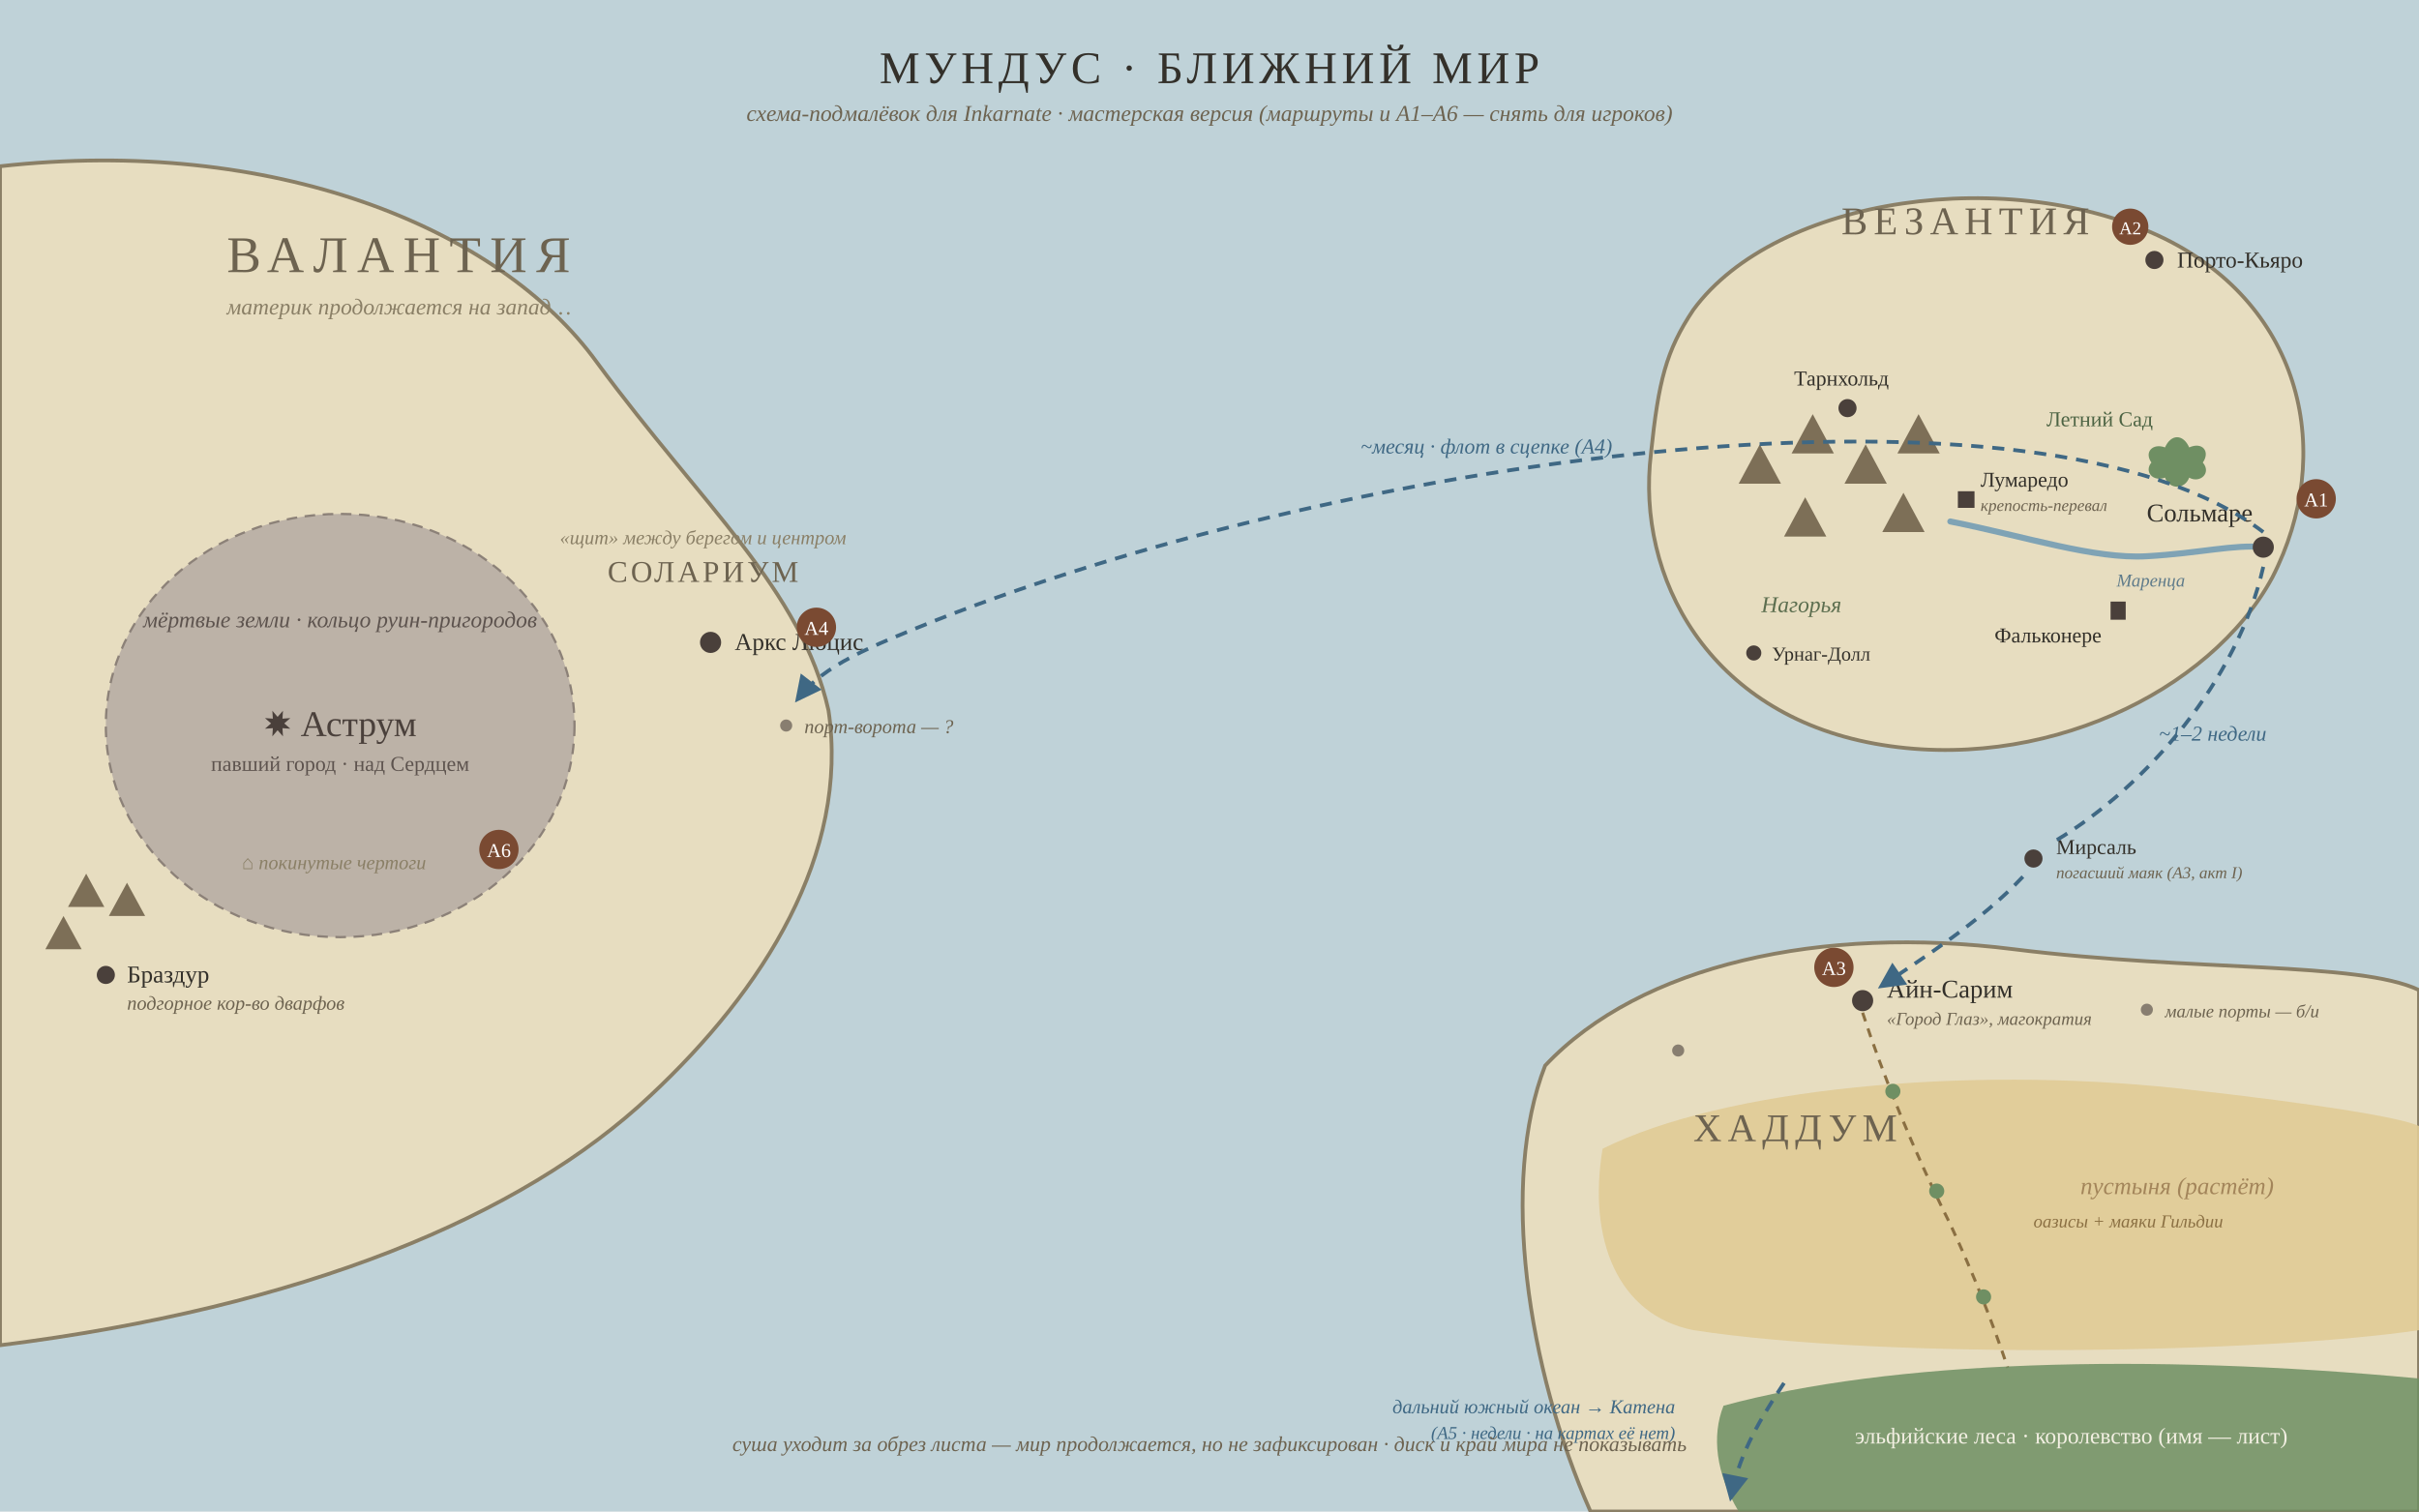
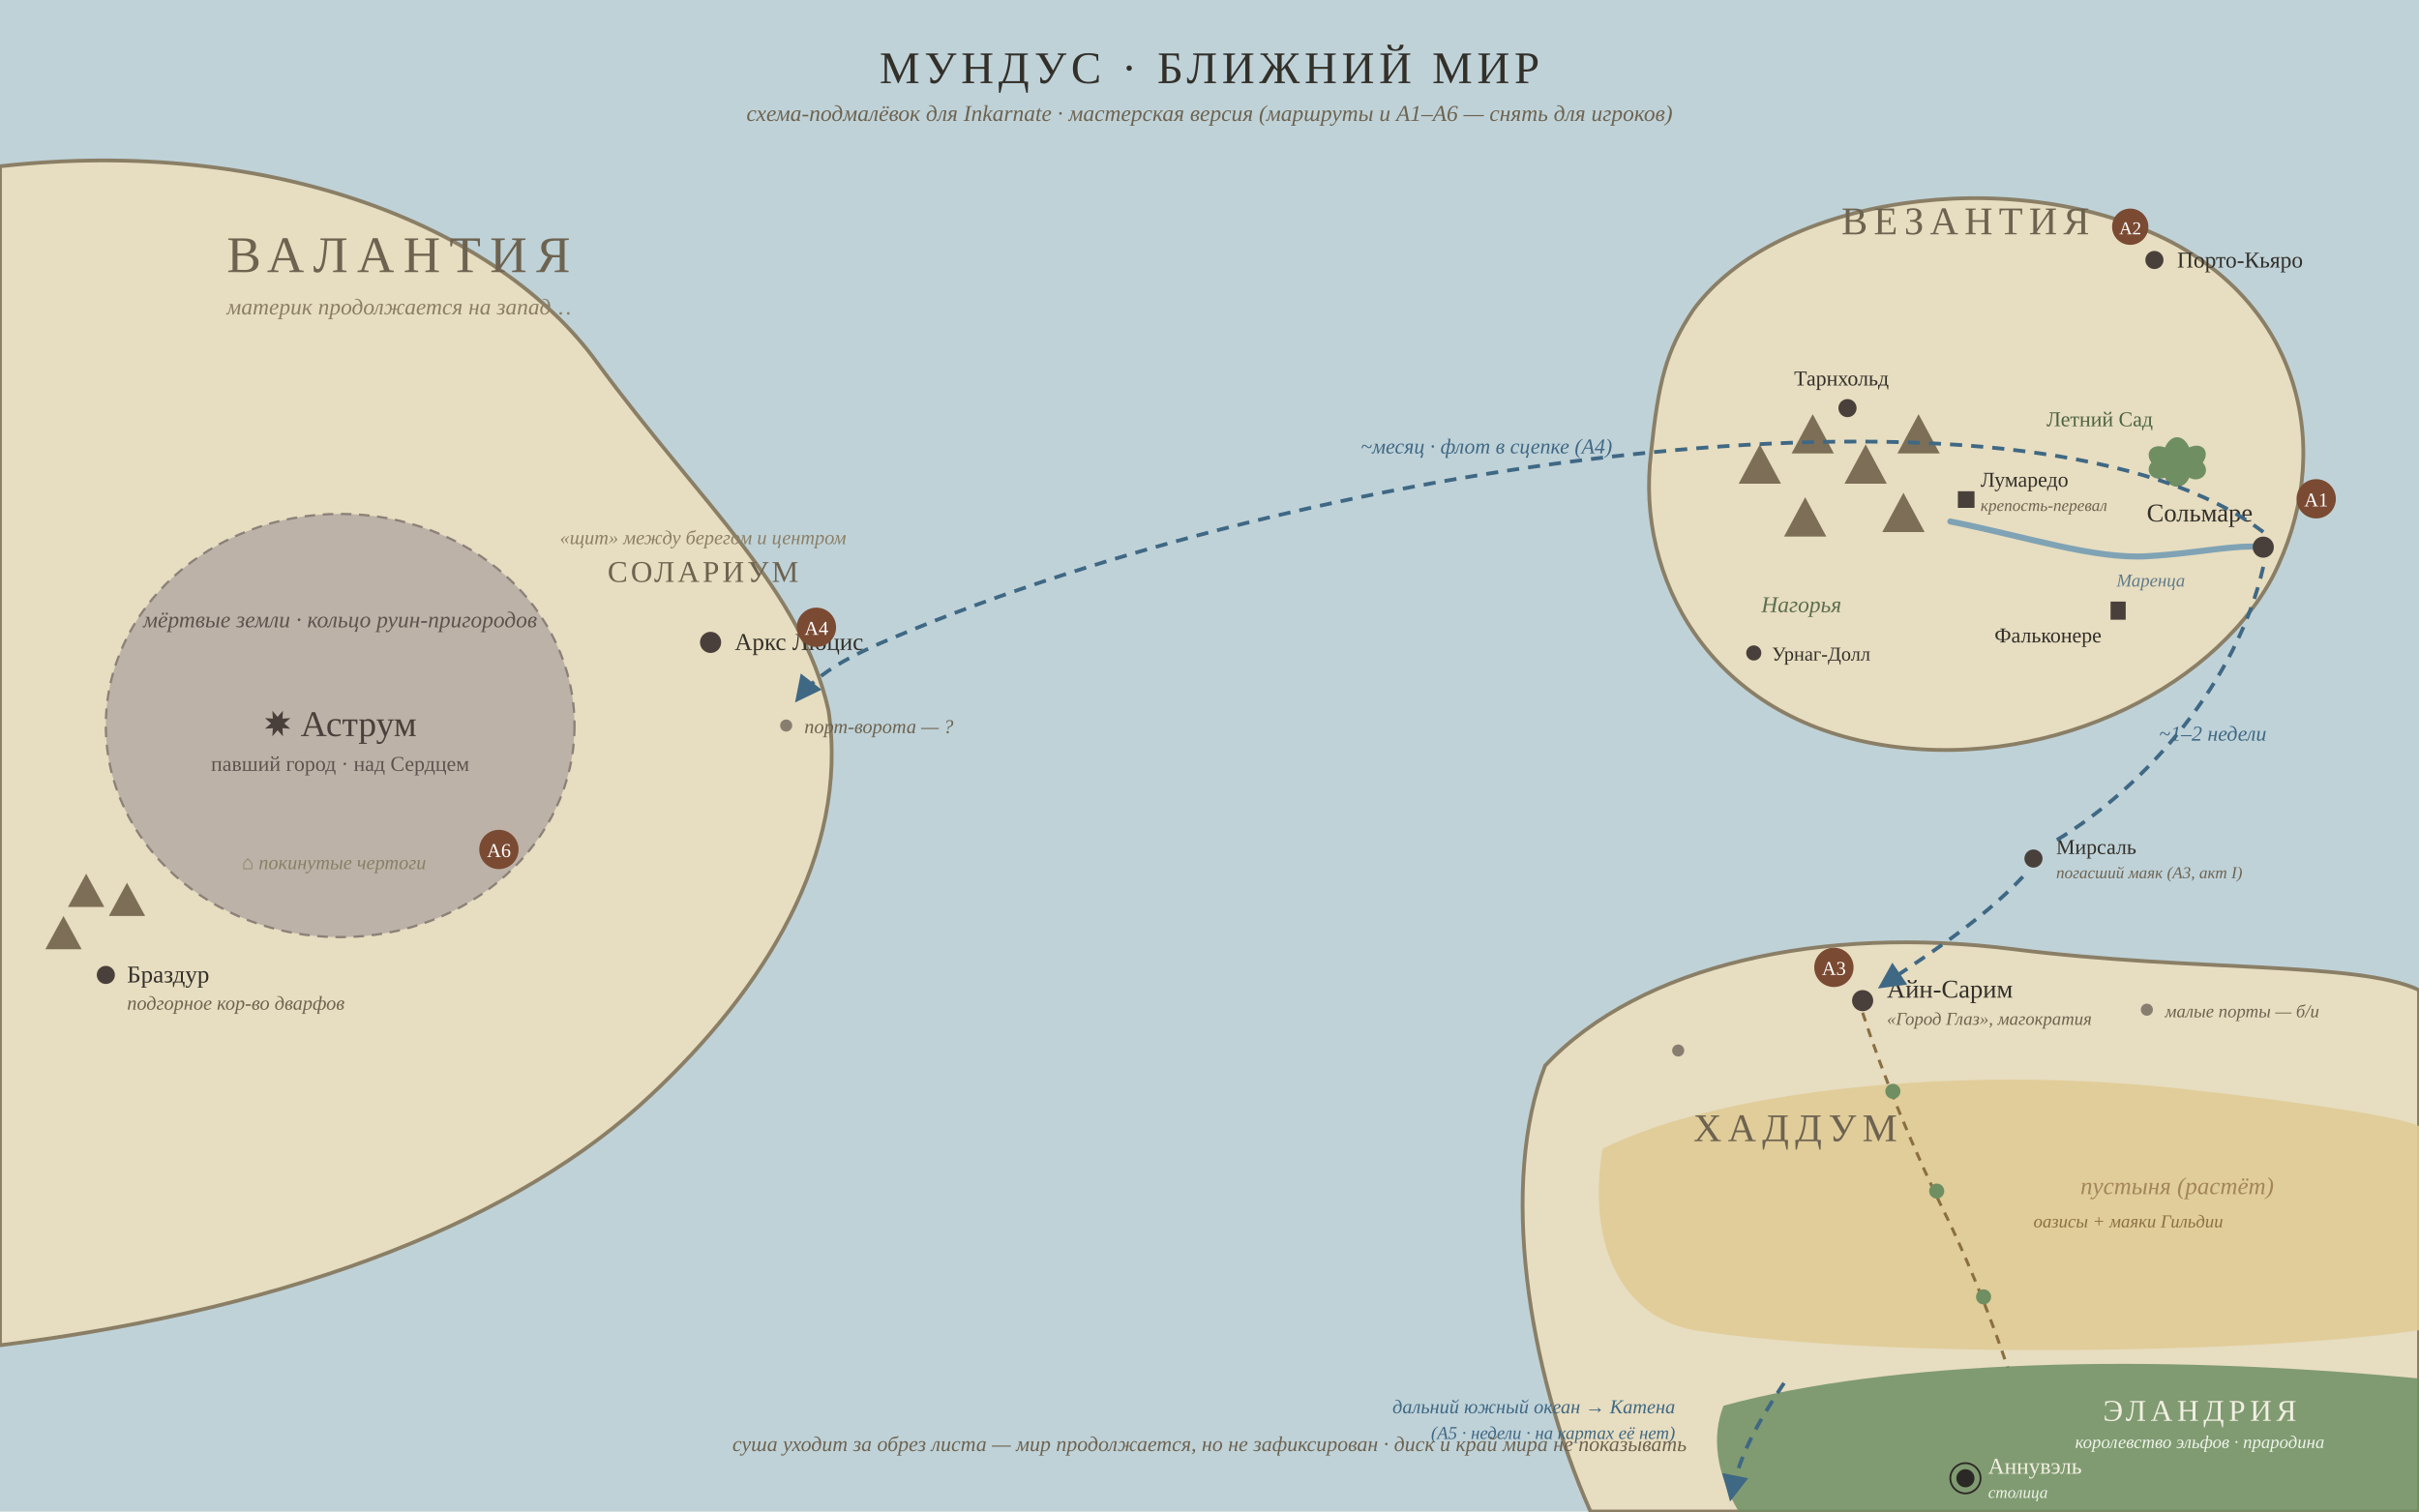
<svg xmlns="http://www.w3.org/2000/svg" viewBox="0 0 1600 1000" font-family="Georgia, 'Times New Roman', serif">
  <defs>
    <marker id="arr" viewBox="0 0 10 10" refX="8" refY="5" markerWidth="7" markerHeight="7" orient="auto">
      <path d="M0,0 L10,5 L0,10 z" fill="#3f6884" />
    </marker>
  </defs>
  <rect width="1600" height="1000" fill="#bfd2d8" />
  <path d="M0,110 C180,90 330,150 395,240 C465,335 530,390 548,470 C562,565 505,655 430,725 C345,805 200,865 0,890 Z" fill="#e7ddc0" stroke="#8a7f66" stroke-width="2.5" />
  <text x="150" y="180" font-size="34" letter-spacing="6" fill="#6d6350">ВАЛАНТИЯ</text>
  <text x="150" y="208" font-size="15" fill="#8a7f66" font-style="italic">материк продолжается на запад…</text>
  <ellipse cx="225" cy="480" rx="155" ry="140" fill="#b5aaa2" stroke="#7c716b" stroke-width="1.5" stroke-dasharray="7 5" opacity="0.85" />
  <text x="225" y="415" font-size="15" fill="#5d534e" text-anchor="middle" font-style="italic">мёртвые земли · кольцо руин-пригородов</text>
  <text x="225" y="487" font-size="24" text-anchor="middle" fill="#4a403b">✸ Аструм</text>
  <text x="225" y="510" font-size="14" text-anchor="middle" fill="#5d534e">павший город · над Сердцем</text>
  <circle cx="330" cy="562" r="13" fill="#7a4a32" />
  <text x="330" y="567" font-size="13" fill="#fff" text-anchor="middle">А6</text>
  <text x="465" y="385" font-size="20" letter-spacing="2" fill="#6d6350" text-anchor="middle">СОЛАРИУМ</text>
  <circle cx="470" cy="425" r="7" fill="#4a403b" />
  <text x="486" y="430" font-size="16" fill="#33302a">Аркс Люцис</text>
  <circle cx="520" cy="480" r="4" fill="#4a403b" opacity="0.6" />
  <text x="532" y="485" font-size="13" fill="#6d6350" font-style="italic">порт-ворота — ?</text>
  <circle cx="540" cy="415" r="13" fill="#7a4a32" />
  <text x="540" y="420" font-size="13" fill="#fff" text-anchor="middle">А4</text>
  <text x="465" y="360" font-size="13" fill="#8a7f66" font-style="italic" text-anchor="middle">«щит» между берегом и центром</text>
  <path d="M45,600 l12,-22 12,22 z M72,606 l12,-22 12,22 z M30,628 l12,-22 12,22 z" fill="#7d6f57" />
  <circle cx="70" cy="645" r="6" fill="#4a403b" />
  <text x="84" y="650" font-size="16" fill="#33302a">Браздур</text>
  <text x="84" y="668" font-size="13" fill="#6d6350" font-style="italic">подгорное кор-во дварфов</text>
  <text x="160" y="575" font-size="13" fill="#8a7f66" font-style="italic">⌂ покинутые чертоги</text>
  <path d="M1120,205 C1175,130 1330,108 1432,158 C1523,203 1545,300 1503,382 C1462,458 1350,512 1240,492 C1130,472 1082,382 1092,300 C1097,252 1102,232 1120,205 Z" fill="#e7ddc0" stroke="#8a7f66" stroke-width="2.5" />
  <text x="1300" y="155" font-size="26" letter-spacing="4" fill="#6d6350" text-anchor="middle">ВЕЗАНТИЯ</text>
  <path d="M1150,320 l14,-26 14,26 z M1185,300 l14,-26 14,26 z M1220,320 l14,-26 14,26 z M1255,300 l14,-26 14,26 z M1180,355 l14,-26 14,26 z M1245,352 l14,-26 14,26 z" fill="#7d6f57" />
  <path d="M1290,345 C1340,355 1385,370 1420,368 C1455,366 1478,360 1497,362" fill="none" stroke="#7fa3b5" stroke-width="4" stroke-linecap="round" />
  <text x="1400" y="388" font-size="12" fill="#5f7b8a" font-style="italic">Маренца</text>
  <circle cx="1497" cy="362" r="7" fill="#4a403b" />
  <text x="1490" y="345" font-size="17" fill="#33302a" text-anchor="end">Сольмаре</text>
  <circle cx="1532" cy="330" r="13" fill="#7a4a32" />
  <text x="1532" y="335" font-size="13" fill="#fff" text-anchor="middle">А1</text>
  <path d="M1432,296 c4,-9 12,-9 16,0 c9,-4 14,3 9,10 c6,7 -2,14 -9,10 c-3,8 -13,8 -16,0 c-8,3 -14,-4 -9,-10 c-5,-7 1,-13 9,-10 z" fill="#6f8f63" />
  <text x="1424" y="282" font-size="14" fill="#4c6343" text-anchor="end">Летний Сад</text>
  <rect x="1396" y="398" width="10" height="12" fill="#4a403b" />
  <text x="1390" y="425" font-size="14" fill="#33302a" text-anchor="end">Фальконере</text>
  <circle cx="1425" cy="172" r="6" fill="#4a403b" />
  <text x="1440" y="177" font-size="15" fill="#33302a">Порто-Кьяро</text>
  <circle cx="1409" cy="150" r="12" fill="#7a4a32" />
  <text x="1409" y="155" font-size="12" fill="#fff" text-anchor="middle">А2</text>
  <rect x="1295" y="325" width="11" height="11" fill="#4a403b" />
  <text x="1310" y="322" font-size="14" fill="#33302a">Лумаредо</text>
  <text x="1310" y="338" font-size="11" fill="#6d6350" font-style="italic">крепость-перевал</text>
  <circle cx="1222" cy="270" r="6" fill="#4a403b" />
  <text x="1218" y="255" font-size="14" fill="#33302a" text-anchor="middle">Тарнхольд</text>
  <text x="1165" y="405" font-size="15" fill="#5c6e4f" font-style="italic">Нагорья</text>
  <circle cx="1160" cy="432" r="5" fill="#4a403b" />
  <text x="1172" y="437" font-size="13" fill="#33302a">Урнаг-Долл</text>
  <path d="M1022,705 C1085,638 1205,612 1332,628 C1452,643 1560,636 1600,655 L1600,1000 L1052,1000 C1010,905 992,782 1022,705 Z" fill="#e7ddc0" stroke="#8a7f66" stroke-width="2.5" />
  <path d="M1060,760 C1140,720 1300,705 1440,720 C1540,731 1590,740 1600,745 L1600,880 C1500,895 1250,900 1120,880 C1070,870 1050,820 1060,760 Z" fill="#e0cb96" opacity="0.9" />
  <text x="1120" y="755" font-size="26" letter-spacing="4" fill="#6d6350">ХАДДУМ</text>
  <text x="1440" y="790" font-size="16" fill="#a3855a" font-style="italic" text-anchor="middle">пустыня (растёт)</text>
  <circle cx="1232" cy="662" r="7" fill="#4a403b" />
  <text x="1248" y="660" font-size="17" fill="#33302a">Айн-Сарим</text>
  <text x="1248" y="678" font-size="12" fill="#6d6350" font-style="italic">«Город Глаз», магократия</text>
  <circle cx="1213" cy="640" r="13" fill="#7a4a32" />
  <text x="1213" y="645" font-size="13" fill="#fff" text-anchor="middle">А3</text>
  <circle cx="1110" cy="695" r="4" fill="#4a403b" opacity="0.6" />
  <circle cx="1420" cy="668" r="4" fill="#4a403b" opacity="0.6" />
  <text x="1432" y="673" font-size="12" fill="#6d6350" font-style="italic">малые порты — б/и</text>
  <path d="M1232,670 C1245,710 1265,760 1290,810 C1305,842 1318,875 1328,905" fill="none" stroke="#8a6f42" stroke-width="2" stroke-dasharray="6 5" />
  <circle cx="1252" cy="722" r="5" fill="#6f8f63" />
  <circle cx="1281" cy="788" r="5" fill="#6f8f63" />
  <circle cx="1312" cy="858" r="5" fill="#6f8f63" />
  <text x="1345" y="812" font-size="12" fill="#8a6f42" font-style="italic">оазисы + маяки Гильдии</text>
  <path d="M1140,930 C1250,900 1420,895 1600,912 L1600,1000 L1150,1000 C1135,975 1132,950 1140,930 Z" fill="#6f8f63" opacity="0.85" />
-   <text x="1370" y="955" font-size="15" fill="#f2efe2" text-anchor="middle">эльфийские леса · королевство (имя — лист)</text>
+   <text x="1455" y="940" font-size="20" letter-spacing="3" fill="#f2efe2" text-anchor="middle">ЭЛАНДРИЯ</text>
+   <text x="1455" y="958" font-size="12" fill="#eef3ea" text-anchor="middle" font-style="italic">королевство эльфов · прародина</text>
+   <circle cx="1300" cy="978" r="10" fill="none" stroke="#2b2925" stroke-width="1.2" />
+   <circle cx="1300" cy="978" r="6" fill="#2b2925" />
+   <text x="1315" y="975" font-size="15" fill="#f2efe2">Аннувэль</text>
+   <text x="1315" y="991" font-size="11" fill="#eef3ea" font-style="italic">столица</text>
  <circle cx="1345" cy="568" r="6" fill="#4a403b" />
  <text x="1360" y="565" font-size="14" fill="#33302a">Мирсаль</text>
  <text x="1360" y="581" font-size="11" fill="#6d6350" font-style="italic">погасший маяк (А3, акт I)</text>
  <path d="M1497,375 C1480,450 1420,520 1360,556" fill="none" stroke="#3f6884" stroke-width="2.5" stroke-dasharray="8 6" />
  <path d="M1338,580 C1310,610 1270,635 1245,652" fill="none" stroke="#3f6884" stroke-width="2.5" stroke-dasharray="8 6" marker-end="url(#arr)" />
  <text x="1428" y="490" font-size="14" fill="#3f6884" font-style="italic">~1–2 недели</text>
  <path d="M1497,352 C1350,240 900,300 620,410 C575,428 545,440 528,462" fill="none" stroke="#3f6884" stroke-width="2.5" stroke-dasharray="8 6" marker-end="url(#arr)" />
  <text x="900" y="300" font-size="14" fill="#3f6884" font-style="italic">~месяц · флот в сцепке (А4)</text>
  <path d="M1180,915 C1160,945 1150,965 1145,990" fill="none" stroke="#3f6884" stroke-width="2.5" stroke-dasharray="8 6" marker-end="url(#arr)" />
  <text x="1108" y="935" font-size="13" fill="#3f6884" font-style="italic" text-anchor="end">дальний южный океан → Катена</text>
  <text x="1108" y="952" font-size="12" fill="#3f6884" font-style="italic" text-anchor="end">(А5 · недели · на картах её нет)</text>
  <text x="800" y="55" font-size="30" letter-spacing="3" fill="#33302a" text-anchor="middle">МУНДУС · БЛИЖНИЙ МИР</text>
  <text x="800" y="80" font-size="15" fill="#6d6350" text-anchor="middle" font-style="italic">схема-подмалёвок для Inkarnate · мастерская версия (маршруты и А1–А6 — снять для игроков)</text>
  <text x="800" y="960" font-size="14" fill="#6d6350" text-anchor="middle" font-style="italic">суша уходит за обрез листа — мир продолжается, но не зафиксирован · диск и край мира не показывать</text>
</svg>
